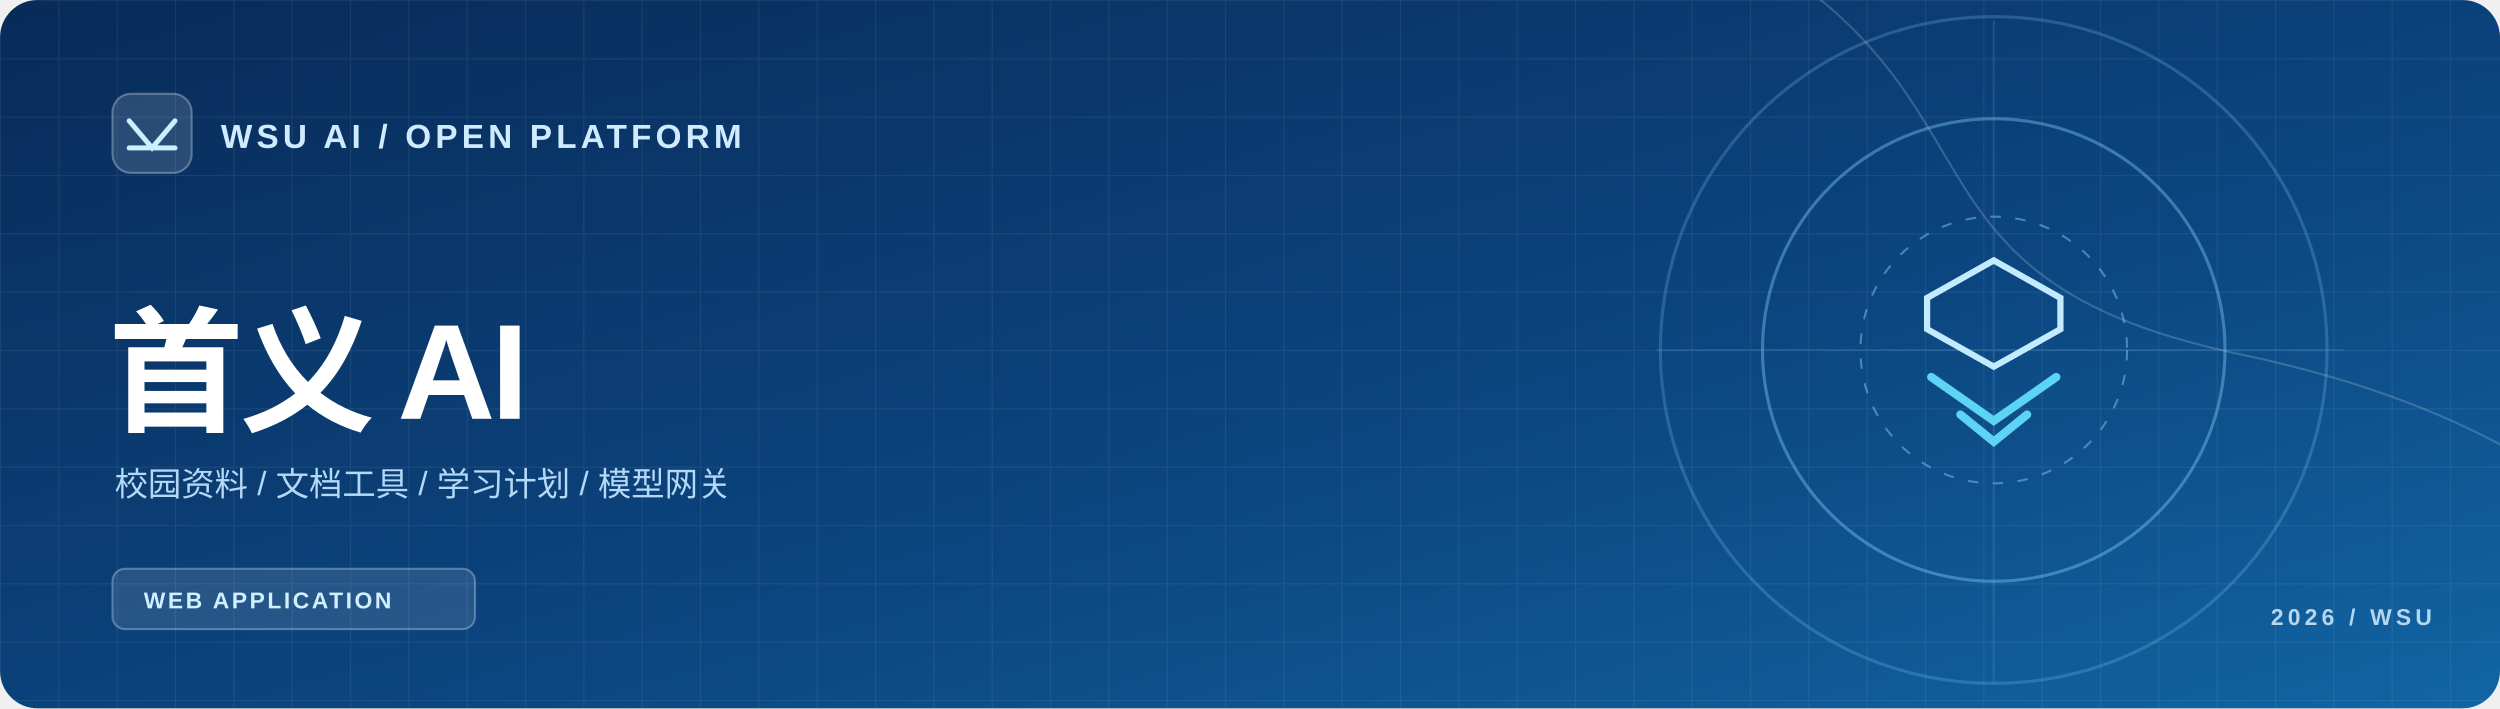
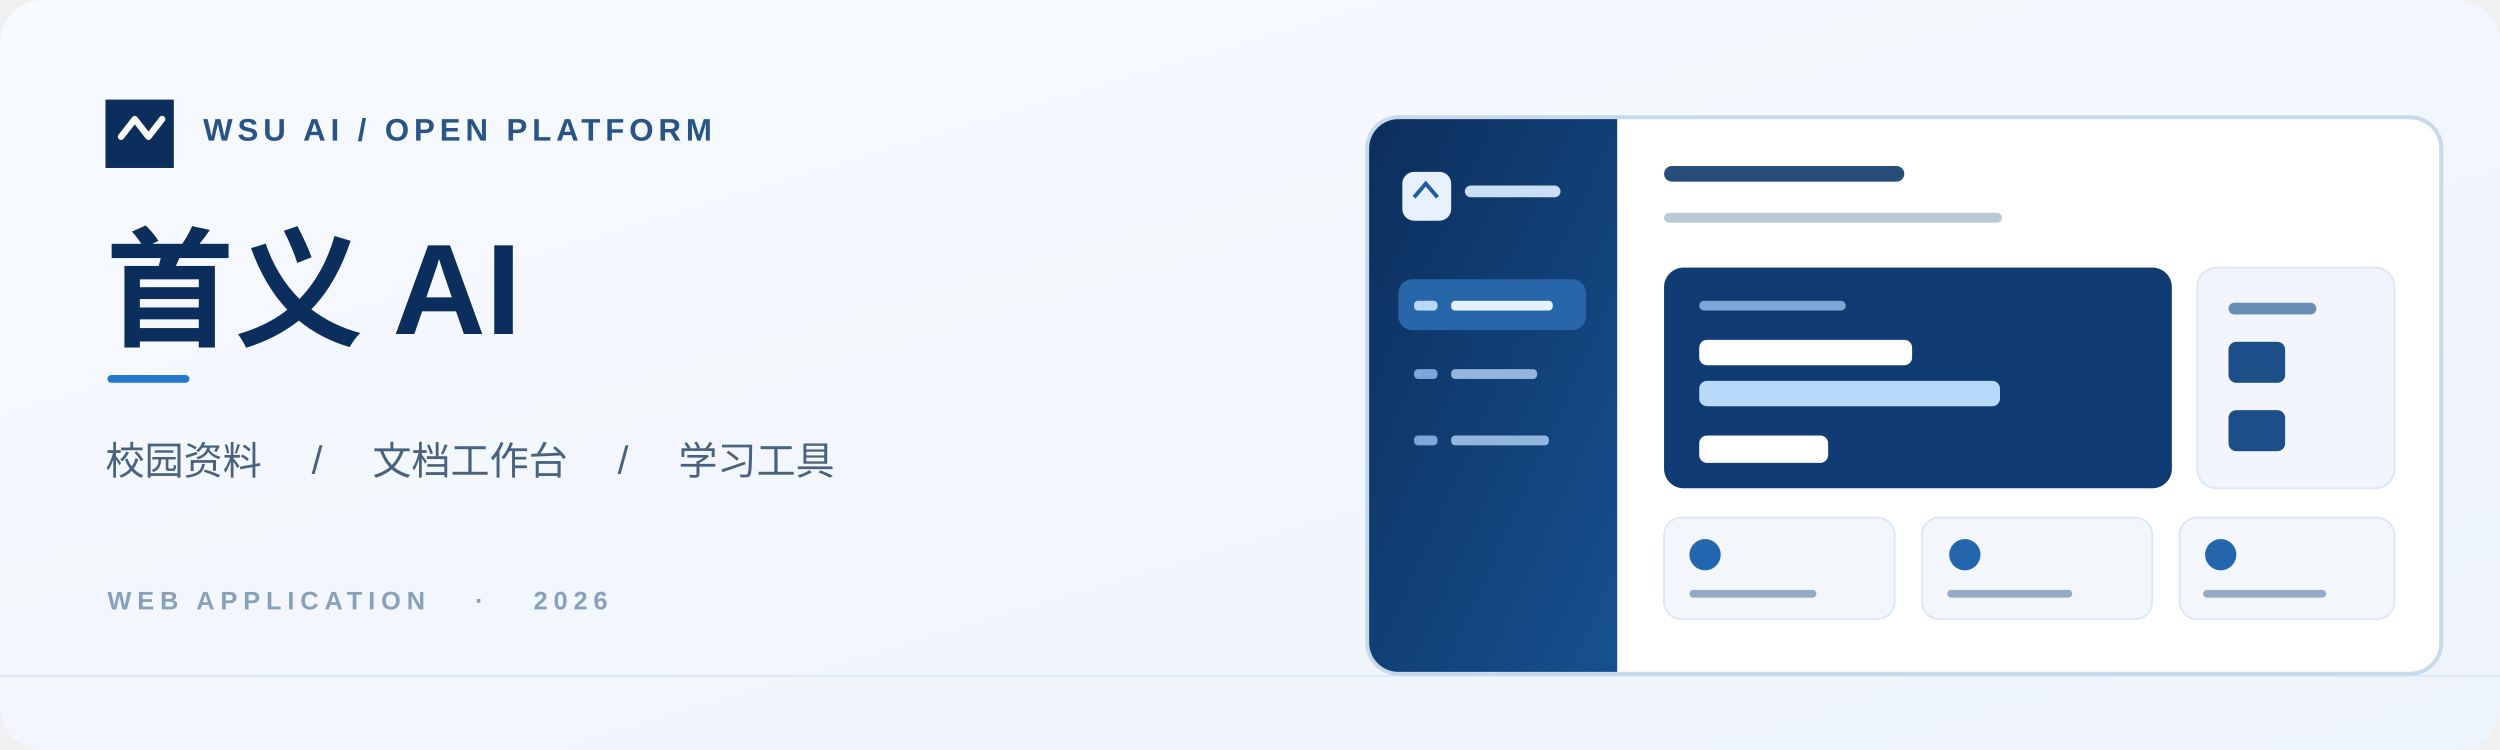
- <svg xmlns="http://www.w3.org/2000/svg" width="1200" height="340" viewBox="0 0 1200 340" role="img" aria-label="首义 AI · WSU AI Open Platform">
+ <svg xmlns="http://www.w3.org/2000/svg" width="1280" height="384" viewBox="0 0 1280 384">
  <defs>
-     <linearGradient id="bg" x1="0" y1="0" x2="1" y2="1">
-       <stop stop-color="#082b59" />
-       <stop offset=".58" stop-color="#0c457f" />
-       <stop offset="1" stop-color="#1165a3" />
+     <linearGradient id="background" x1="0" y1="0" x2="1" y2="1">
+       <stop stop-color="#f7faff" />
+       <stop offset="1" stop-color="#eef4fb" />
    </linearGradient>
-     <linearGradient id="line" x1="0" y1="0" x2="1" y2="0">
-       <stop stop-color="#47c0f3" />
-       <stop offset="1" stop-color="#c8f2ff" />
+     <linearGradient id="navy" x1="0" y1="0" x2="1" y2="1">
+       <stop stop-color="#0c2e5c" />
+       <stop offset="1" stop-color="#16518f" />
    </linearGradient>
-     <pattern id="grid" width="28" height="28" patternUnits="userSpaceOnUse">
-       <path d="M28 0H0V28" fill="none" stroke="#ffffff" stroke-opacity=".07" />
-     </pattern>
-     <filter id="shadow">
-       <feDropShadow dx="0" dy="15" stdDeviation="12" flood-color="#062044" flood-opacity=".35" />
-     </filter>
+     <clipPath id="screen">
+       <rect x="700" y="60" width="550" height="285" rx="16" />
+     </clipPath>
  </defs>
-   <rect width="1200" height="340" fill="url(#bg)" rx="18" />
-   <rect x="0" y="0" width="1200" height="340" rx="18" fill="url(#grid)" />
-   <path d="M785 -50c200 80 100 180 290 220s210 130 310 180" fill="none" stroke="#ffffff" stroke-width="1" stroke-opacity=".18" />
-   <circle cx="957" cy="168" r="160" fill="none" stroke="#89d7ff" stroke-width="1.5" stroke-opacity=".22" />
-   <circle cx="957" cy="168" r="111" fill="none" stroke="#89d7ff" stroke-width="1.5" stroke-opacity=".38" />
-   <circle cx="957" cy="168" r="64" fill="none" stroke="#89d7ff" stroke-width="1" stroke-dasharray="5 7" stroke-opacity=".45" />
-   <path d="M957 10v318M795 168h330" stroke="#69a6d6" opacity=".2" />
-   <path d="M925 158v-15l32-18 32 18v15l-32 18z" fill="none" stroke="#c2ebff" stroke-width="3" />
-   <path d="M927 181 957 202l30-21M941 199l16 13 16-13" fill="none" stroke="#5ed4f5" stroke-width="4" stroke-linecap="round" />
-   <rect x="54" y="45" width="38" height="38" rx="9" fill="#ffffff" fill-opacity=".13" stroke="#ffffff" stroke-opacity=".3" />
-   <path d="m62 58 11 13 11-13M62 71h22" stroke="#c9f0ff" stroke-width="2.4" fill="none" stroke-linecap="round" />
-   <text x="106" y="71" font-size="16" font-family="Arial,Helvetica,sans-serif" font-weight="700" fill="#d0eaff" letter-spacing="2">WSU AI / OPEN PLATFORM</text>
-   <path d="M54 116h33" stroke="url(#line)" stroke-width="4" stroke-linecap="round" />
-   <text x="52" y="202" font-size="65" font-family="Arial,'Microsoft YaHei',sans-serif" font-weight="800" letter-spacing="-2" fill="white">首义 AI</text>
-   <text x="55" y="238" font-size="16" font-family="Arial,'Microsoft YaHei',sans-serif" fill="#b4d8f7">校园资料 / 文档工具 / 学习计划 / 模型网关</text>
-   <rect x="54" y="273" width="174" height="29" rx="6" fill="#ffffff" fill-opacity=".11" stroke="#c7e5fb" stroke-opacity=".35" />
-   <text x="69" y="292" font-size="11" font-weight="700" font-family="Arial,sans-serif" fill="#d0efff" letter-spacing="1.2">WEB APPLICATION</text>
-   <text x="1090" y="300" font-size="11" font-weight="700" font-family="Arial,sans-serif" fill="#b6d6ed" letter-spacing="2">2026 / WSU</text>
+   <rect width="1280" height="384" rx="22" fill="url(#background)" />
+   <path d="M0 346H1280" stroke="#dce8f5" />
+   <path d="M54 51h35v35H54z" fill="#0c2e5c" rx="7" />
+   <path d="m62 70 7-9 7 9 7-9" stroke="#fff" stroke-width="3.3" stroke-linecap="round" stroke-linejoin="round" fill="none" />
+   <text x="104" y="72" font-size="16" font-family="Arial,Helvetica,sans-serif" font-weight="700" fill="#285585" letter-spacing="2.5">WSU AI / OPEN PLATFORM</text>
+   <text x="54" y="172" font-size="66" font-family="'Microsoft YaHei',Arial,sans-serif" font-weight="800" fill="#0c2e5c">首义 AI</text>
+   <rect x="55" y="192" width="42" height="4" rx="2" fill="#2679ce" />
+   <text x="54" y="243" font-family="'Microsoft YaHei',Arial,sans-serif" font-size="20" fill="#48627f">校园资料　 / 　文档工作台　 / 　学习工具</text>
+   <text x="55" y="312" font-family="Arial,Helvetica,sans-serif" font-size="13" letter-spacing="3" font-weight="700" fill="#88a1bb">WEB APPLICATION　 · 　2026</text>
+   <g clip-path="url(#screen)">
+     <rect x="700" y="60" width="550" height="285" rx="16" fill="white" stroke="#c8d9ec" stroke-width="2" />
+     <rect x="700" y="60" width="128" height="285" fill="url(#navy)" />
+     <rect x="718" y="88" width="25" height="25" rx="6" fill="#e7f1fd" />
+     <path d="m724 101 6-7 6 7" stroke="#1e5ca5" stroke-width="2" fill="none" />
+     <rect x="750" y="95" width="49" height="6" rx="3" fill="#cadff6" />
+     <rect x="716" y="143" width="96" height="26" rx="7" fill="#2766a9" />
+     <rect x="724" y="154" width="12" height="5" rx="2" fill="#bad8fa" />
+     <rect x="743" y="154" width="52" height="5" rx="2" fill="#e4f2ff" />
+     <rect x="724" y="189" width="12" height="5" rx="2" fill="#7ca7d8" />
+     <rect x="743" y="189" width="44" height="5" rx="2" fill="#94b5dc" />
+     <rect x="724" y="223" width="12" height="5" rx="2" fill="#7ca7d8" />
+     <rect x="743" y="223" width="50" height="5" rx="2" fill="#94b5dc" />
+     <rect x="852" y="85" width="123" height="8" rx="4" fill="#284d78" />
+     <rect x="852" y="109" width="173" height="5" rx="2.5" fill="#b9c9d8" />
+     <rect x="852" y="137" width="260" height="113" rx="10" fill="#103b73" />
+     <rect x="870" y="154" width="75" height="5" rx="2.5" fill="#7ba7d7" />
+     <rect x="870" y="174" width="109" height="13" rx="4" fill="#fff" />
+     <rect x="870" y="195" width="154" height="13" rx="4" fill="#b7dafb" />
+     <rect x="870" y="223" width="66" height="14" rx="4" fill="#fff" />
+     <rect x="1125" y="137" width="101" height="113" rx="10" fill="#f2f6fc" stroke="#dce8f6" />
+     <rect x="1141" y="155" width="45" height="6" rx="3" fill="#6b8eb4" />
+     <rect x="1141" y="175" width="29" height="21" rx="4" fill="#1c4e87" />
+     <rect x="1141" y="210" width="29" height="21" rx="4" fill="#1c4e87" />
+     <rect x="852" y="265" width="118" height="52" rx="9" fill="#f3f7fb" stroke="#dde8f5" />
+     <rect x="984" y="265" width="118" height="52" rx="9" fill="#f3f7fb" stroke="#dde8f5" />
+     <rect x="1116" y="265" width="110" height="52" rx="9" fill="#f3f7fb" stroke="#dde8f5" />
+     <g fill="#2366ad">
+       <circle cx="873" cy="284" r="8" />
+       <circle cx="1006" cy="284" r="8" />
+       <circle cx="1137" cy="284" r="8" />
+     </g>
+     <g fill="#96abc2">
+       <rect x="865" y="302" width="65" height="4" rx="2" />
+       <rect x="997" y="302" width="64" height="4" rx="2" />
+       <rect x="1128" y="302" width="63" height="4" rx="2" />
+     </g>
+   </g>
+   <rect x="700" y="60" width="550" height="285" rx="16" fill="none" stroke="#c7d9eb" stroke-width="2" />
</svg>
